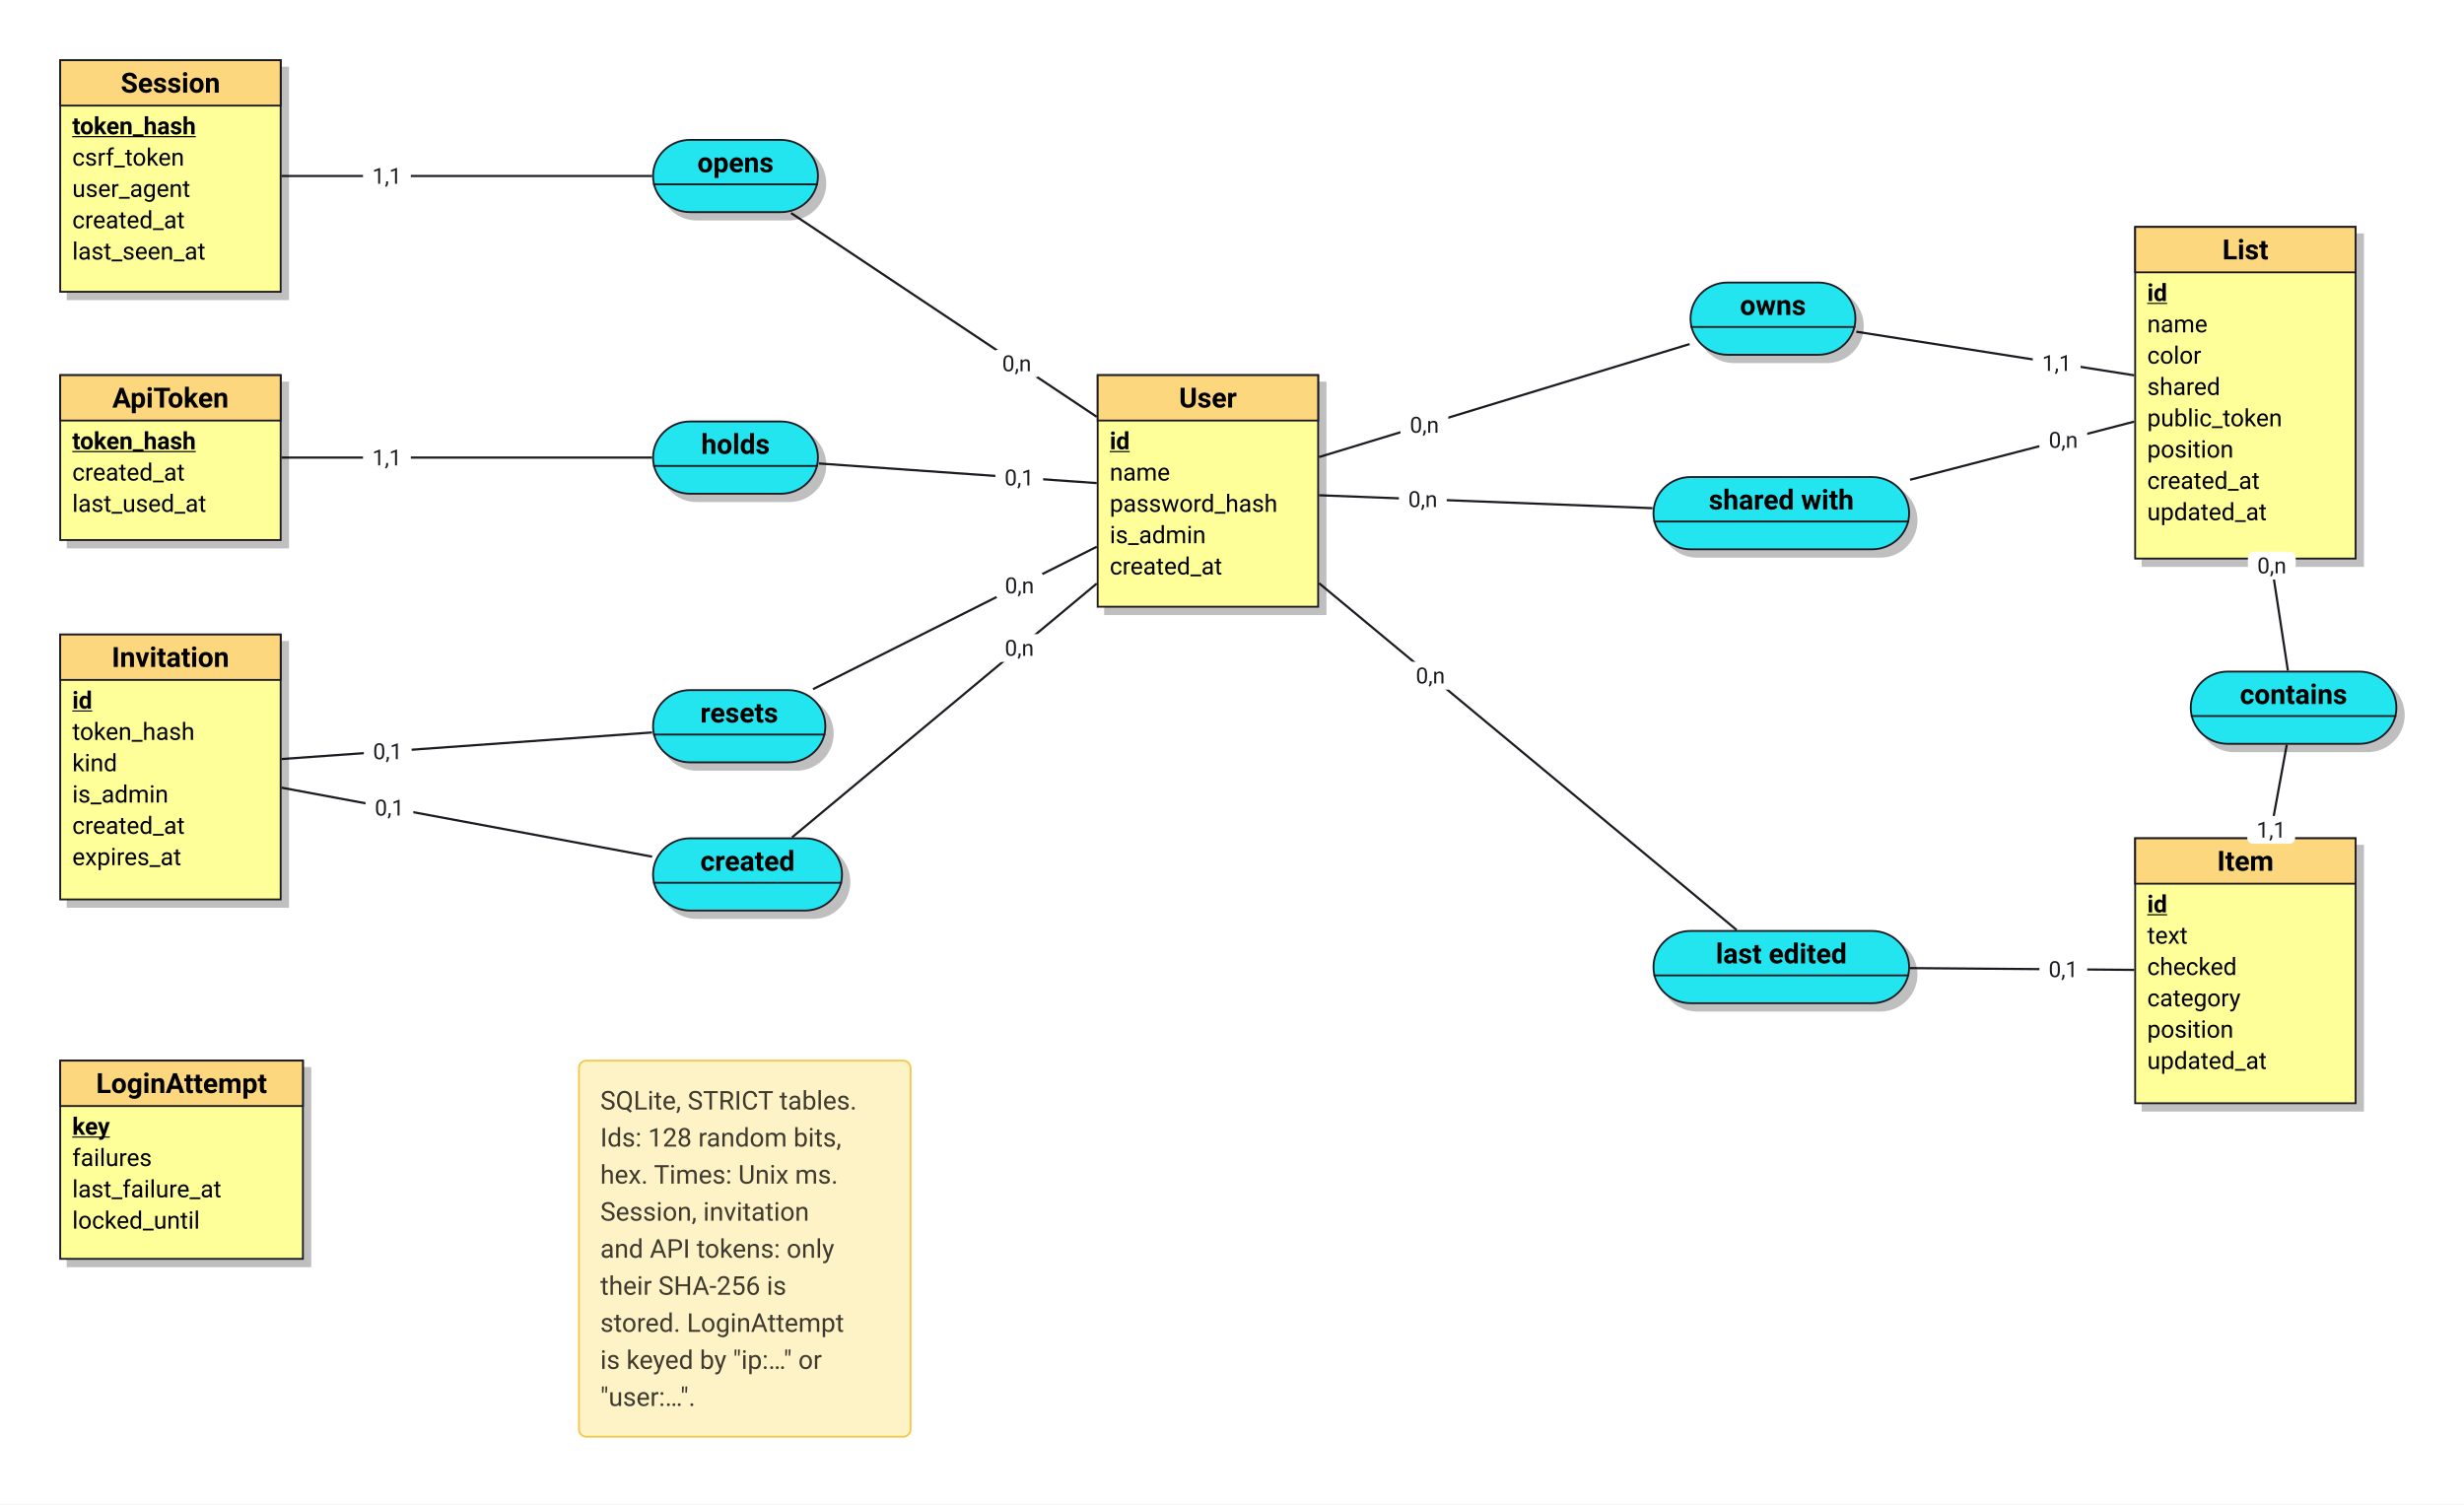
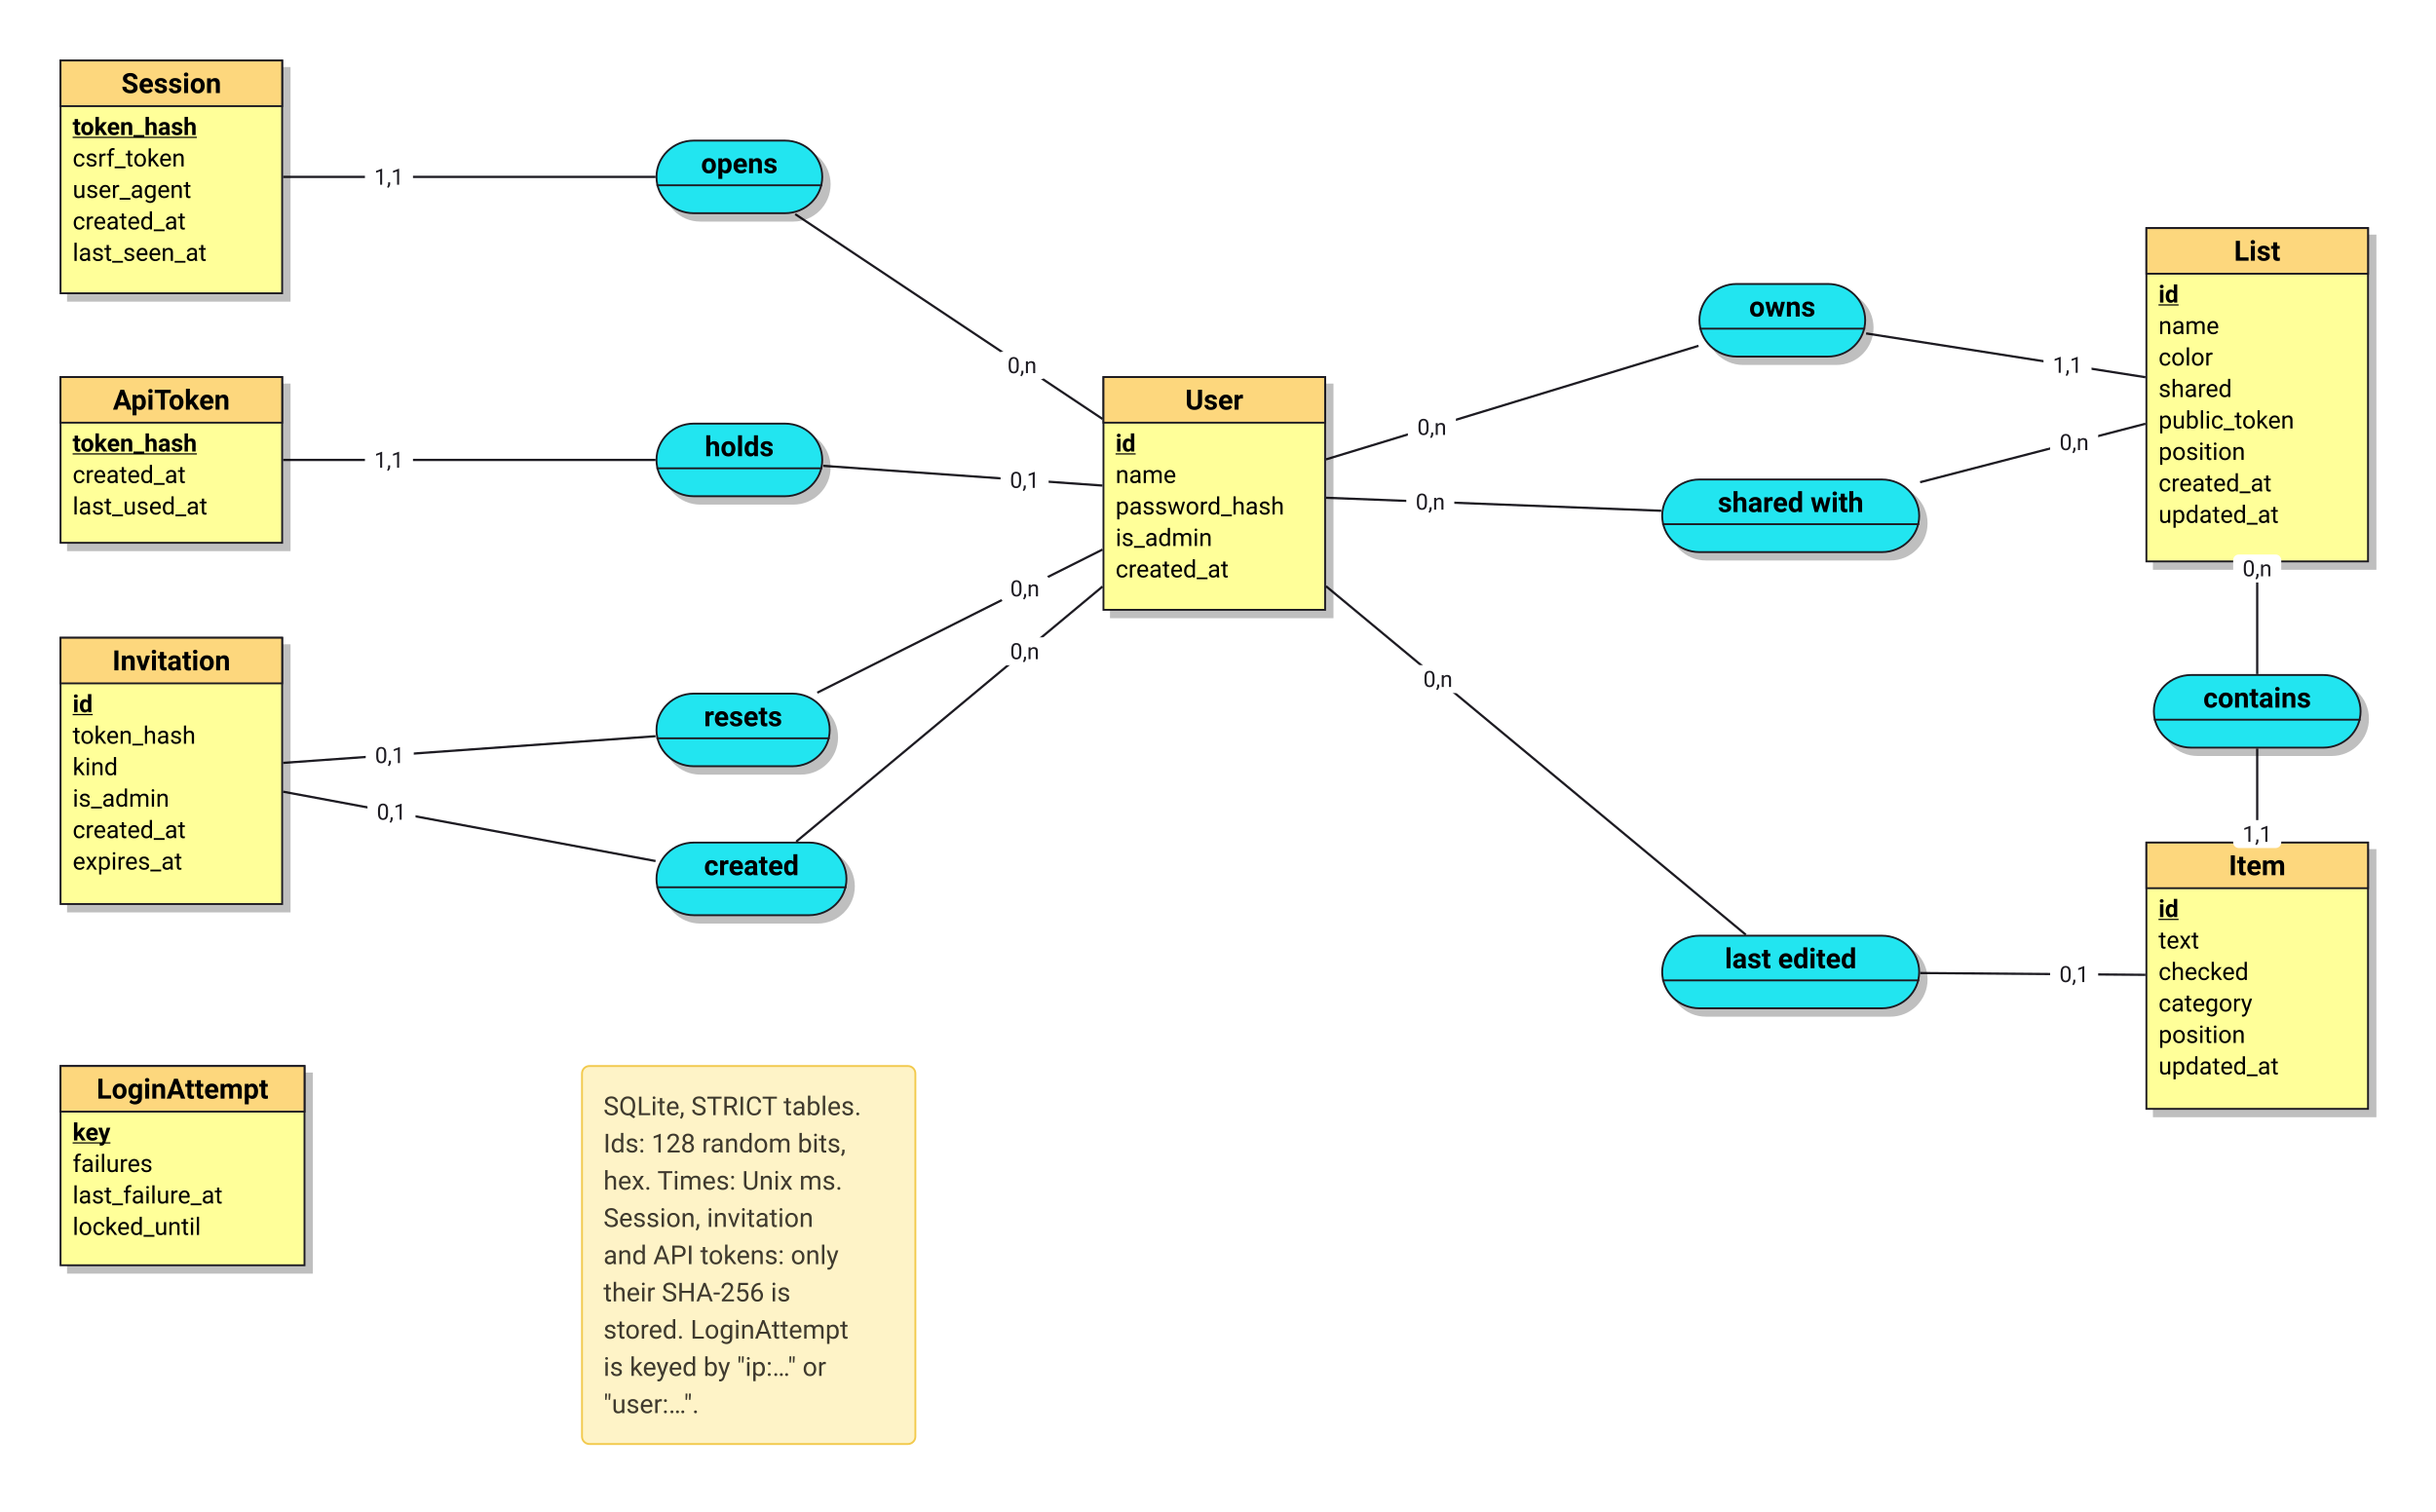
- <svg xmlns="http://www.w3.org/2000/svg" width="1330" height="812" viewBox="-32 -32 1330 812" font-family="system-ui, 'Segoe UI', Roboto, sans-serif">
-   <rect x="-32" y="-32" width="1330" height="812" fill="#fff" />
+ <svg xmlns="http://www.w3.org/2000/svg" width="1308" height="812" viewBox="-32 -32 1308 812" font-family="system-ui, 'Segoe UI', Roboto, sans-serif">
+   <rect x="-32" y="-32" width="1308" height="812" fill="#fff" />
  <path d="M 395,83 Q 492.5,148 560,193" fill="none" stroke="#1d1b22" stroke-width="1.2" />
  <path d="M 320,63 Q 212.5,63 120,63" fill="none" stroke="#1d1b22" stroke-width="1.2" />
  <path d="M 410,218.176 Q 492.5,224 560,228.765" fill="none" stroke="#1d1b22" stroke-width="1.2" />
  <path d="M 320,215 Q 212.5,215 120,215" fill="none" stroke="#1d1b22" stroke-width="1.2" />
  <path d="M 395.51,420 Q 495.75,336.5 560,282.98" fill="none" stroke="#1d1b22" stroke-width="1.2" />
  <path d="M 320,430.411 Q 215.75,411 120,393.172" fill="none" stroke="#1d1b22" stroke-width="1.2" />
  <path d="M 406.843,340 Q 493.5,296.5 560,263.119" fill="none" stroke="#1d1b22" stroke-width="1.2" />
  <path d="M 320,363.368 Q 213.5,371 120,377.7" fill="none" stroke="#1d1b22" stroke-width="1.2" />
  <path d="M 880,153.721 Q 772.5,186.5 680,214.705" fill="none" stroke="#1d1b22" stroke-width="1.2" />
  <path d="M 970,147.059 Q 1052.5,160 1120,170.588" fill="none" stroke="#1d1b22" stroke-width="1.2" />
  <path d="M 860,242.305 Q 774.75,239 680,235.326" fill="none" stroke="#1d1b22" stroke-width="1.2" />
  <path d="M 999,226.966 Q 1054.75,212.5 1120,195.569" fill="none" stroke="#1d1b22" stroke-width="1.2" />
  <path d="M 905.414,470 Q 774.75,361.5 680,282.822" fill="none" stroke="#1d1b22" stroke-width="1.2" />
  <path d="M 999,490.555 Q 1054.75,491 1120,491.521" fill="none" stroke="#1d1b22" stroke-width="1.2" />
-   <path d="M 1202.941,330 Q 1193,265 1193.765,270" fill="none" stroke="#1d1b22" stroke-width="1.2" />
-   <path d="M 1202.338,370 Q 1193,421 1193.183,420" fill="none" stroke="#1d1b22" stroke-width="1.2" />
+   <path d="M 1180,330 Q 1180,265 1180,270" fill="none" stroke="#1d1b22" stroke-width="1.2" />
+   <path d="M 1180,370 Q 1180,421 1180,420" fill="none" stroke="#1d1b22" stroke-width="1.2" />
  <rect x="564" y="174" width="120" height="126" rx="0" fill="#000" fill-opacity="0.25" />
  <rect x="560.5" y="170.5" width="119" height="125" fill="#ffff99" stroke="#1d1b22" />
  <rect x="560.5" y="170.5" width="119" height="24.5" fill="#fdd77d" stroke="#1d1b22" />
  <text x="620" y="182.75" font-size="15" font-weight="700" fill="#000" text-anchor="middle" dy="0.35em">User</text>
  <text x="567" y="205.95" font-size="13" fill="#000" dy="0.35em" text-anchor="start" font-weight="600" text-decoration="underline">id</text>
  <text x="567" y="222.85" font-size="13" fill="#000" dy="0.35em" text-anchor="start">name</text>
  <text x="567" y="239.75" font-size="13" fill="#000" dy="0.35em" text-anchor="start">password_hash</text>
  <text x="567" y="256.65" font-size="13" fill="#000" dy="0.35em" text-anchor="start">is_admin</text>
  <text x="567" y="273.55" font-size="13" fill="#000" dy="0.35em" text-anchor="start">created_at</text>
  <rect x="4" y="4" width="120" height="126" rx="0" fill="#000" fill-opacity="0.25" />
  <rect x="0.5" y="0.5" width="119" height="125" fill="#ffff99" stroke="#1d1b22" />
  <rect x="0.5" y="0.5" width="119" height="24.5" fill="#fdd77d" stroke="#1d1b22" />
  <text x="60" y="12.75" font-size="15" font-weight="700" fill="#000" text-anchor="middle" dy="0.35em">Session</text>
  <text x="7" y="35.95" font-size="13" fill="#000" dy="0.35em" text-anchor="start" font-weight="600" text-decoration="underline">token_hash</text>
  <text x="7" y="52.85" font-size="13" fill="#000" dy="0.35em" text-anchor="start">csrf_token</text>
  <text x="7" y="69.75" font-size="13" fill="#000" dy="0.35em" text-anchor="start">user_agent</text>
  <text x="7" y="86.65" font-size="13" fill="#000" dy="0.35em" text-anchor="start">created_at</text>
  <text x="7" y="103.55" font-size="13" fill="#000" dy="0.35em" text-anchor="start">last_seen_at</text>
  <rect x="4" y="174" width="120" height="90" rx="0" fill="#000" fill-opacity="0.25" />
  <rect x="0.5" y="170.5" width="119" height="89" fill="#ffff99" stroke="#1d1b22" />
  <rect x="0.5" y="170.5" width="119" height="24.5" fill="#fdd77d" stroke="#1d1b22" />
  <text x="60" y="182.75" font-size="15" font-weight="700" fill="#000" text-anchor="middle" dy="0.35em">ApiToken</text>
  <text x="7" y="205.95" font-size="13" fill="#000" dy="0.35em" text-anchor="start" font-weight="600" text-decoration="underline">token_hash</text>
  <text x="7" y="222.85" font-size="13" fill="#000" dy="0.35em" text-anchor="start">created_at</text>
  <text x="7" y="239.75" font-size="13" fill="#000" dy="0.35em" text-anchor="start">last_used_at</text>
  <rect x="4" y="314" width="120" height="144" rx="0" fill="#000" fill-opacity="0.25" />
  <rect x="0.5" y="310.5" width="119" height="143" fill="#ffff99" stroke="#1d1b22" />
  <rect x="0.5" y="310.5" width="119" height="24.5" fill="#fdd77d" stroke="#1d1b22" />
  <text x="60" y="322.75" font-size="15" font-weight="700" fill="#000" text-anchor="middle" dy="0.35em">Invitation</text>
  <text x="7" y="345.95" font-size="13" fill="#000" dy="0.35em" text-anchor="start" font-weight="600" text-decoration="underline">id</text>
  <text x="7" y="362.85" font-size="13" fill="#000" dy="0.35em" text-anchor="start">token_hash</text>
  <text x="7" y="379.75" font-size="13" fill="#000" dy="0.35em" text-anchor="start">kind</text>
  <text x="7" y="396.65" font-size="13" fill="#000" dy="0.35em" text-anchor="start">is_admin</text>
  <text x="7" y="413.55" font-size="13" fill="#000" dy="0.35em" text-anchor="start">created_at</text>
  <text x="7" y="430.45" font-size="13" fill="#000" dy="0.35em" text-anchor="start">expires_at</text>
  <rect x="1124" y="94" width="120" height="180" rx="0" fill="#000" fill-opacity="0.25" />
  <rect x="1120.5" y="90.5" width="119" height="179" fill="#ffff99" stroke="#1d1b22" />
  <rect x="1120.5" y="90.5" width="119" height="24.5" fill="#fdd77d" stroke="#1d1b22" />
  <text x="1180" y="102.75" font-size="15" font-weight="700" fill="#000" text-anchor="middle" dy="0.35em">List</text>
  <text x="1127" y="125.95" font-size="13" fill="#000" dy="0.35em" text-anchor="start" font-weight="600" text-decoration="underline">id</text>
  <text x="1127" y="142.85" font-size="13" fill="#000" dy="0.35em" text-anchor="start">name</text>
  <text x="1127" y="159.75" font-size="13" fill="#000" dy="0.35em" text-anchor="start">color</text>
  <text x="1127" y="176.65" font-size="13" fill="#000" dy="0.35em" text-anchor="start">shared</text>
  <text x="1127" y="193.55" font-size="13" fill="#000" dy="0.35em" text-anchor="start">public_token</text>
  <text x="1127" y="210.45" font-size="13" fill="#000" dy="0.35em" text-anchor="start">position</text>
  <text x="1127" y="227.35" font-size="13" fill="#000" dy="0.35em" text-anchor="start">created_at</text>
  <text x="1127" y="244.25" font-size="13" fill="#000" dy="0.35em" text-anchor="start">updated_at</text>
  <rect x="1124" y="424" width="120" height="144" rx="0" fill="#000" fill-opacity="0.25" />
  <rect x="1120.5" y="420.5" width="119" height="143" fill="#ffff99" stroke="#1d1b22" />
  <rect x="1120.5" y="420.5" width="119" height="24.5" fill="#fdd77d" stroke="#1d1b22" />
  <text x="1180" y="432.75" font-size="15" font-weight="700" fill="#000" text-anchor="middle" dy="0.35em">Item</text>
  <text x="1127" y="455.95" font-size="13" fill="#000" dy="0.35em" text-anchor="start" font-weight="600" text-decoration="underline">id</text>
  <text x="1127" y="472.85" font-size="13" fill="#000" dy="0.35em" text-anchor="start">text</text>
  <text x="1127" y="489.75" font-size="13" fill="#000" dy="0.35em" text-anchor="start">checked</text>
  <text x="1127" y="506.65" font-size="13" fill="#000" dy="0.35em" text-anchor="start">category</text>
  <text x="1127" y="523.55" font-size="13" fill="#000" dy="0.35em" text-anchor="start">position</text>
  <text x="1127" y="540.45" font-size="13" fill="#000" dy="0.35em" text-anchor="start">updated_at</text>
  <rect x="4" y="544" width="132" height="108" rx="0" fill="#000" fill-opacity="0.25" />
  <rect x="0.5" y="540.5" width="131" height="107" fill="#ffff99" stroke="#1d1b22" />
  <rect x="0.5" y="540.5" width="131" height="24.5" fill="#fdd77d" stroke="#1d1b22" />
  <text x="66" y="552.75" font-size="15" font-weight="700" fill="#000" text-anchor="middle" dy="0.35em">LoginAttempt</text>
  <text x="7" y="575.95" font-size="13" fill="#000" dy="0.35em" text-anchor="start" font-weight="600" text-decoration="underline">key</text>
  <text x="7" y="592.85" font-size="13" fill="#000" dy="0.35em" text-anchor="start">failures</text>
  <text x="7" y="609.75" font-size="13" fill="#000" dy="0.35em" text-anchor="start">last_failure_at</text>
  <text x="7" y="626.65" font-size="13" fill="#000" dy="0.35em" text-anchor="start">locked_until</text>
  <rect x="324" y="47" width="90" height="40" rx="20" fill="#000" fill-opacity="0.25" />
  <rect x="320.5" y="43.5" width="89" height="39" rx="20" fill="#22e5f0" stroke="#1d1b22" />
  <path d="M 320.5,67.5 L 409.5,67.5" stroke="#1d1b22" />
  <text x="365" y="55.75" font-size="15" font-weight="700" fill="#000" text-anchor="middle" dy="0.35em">opens</text>
  <rect x="324" y="199" width="90" height="40" rx="20" fill="#000" fill-opacity="0.25" />
  <rect x="320.5" y="195.5" width="89" height="39" rx="20" fill="#22e5f0" stroke="#1d1b22" />
  <path d="M 320.5,219.5 L 409.5,219.5" stroke="#1d1b22" />
  <text x="365" y="207.75" font-size="15" font-weight="700" fill="#000" text-anchor="middle" dy="0.35em">holds</text>
  <rect x="324" y="424" width="103" height="40" rx="20" fill="#000" fill-opacity="0.25" />
  <rect x="320.5" y="420.5" width="102" height="39" rx="20" fill="#22e5f0" stroke="#1d1b22" />
  <path d="M 320.5,444.5 L 422.5,444.5" stroke="#1d1b22" />
  <text x="371.5" y="432.75" font-size="15" font-weight="700" fill="#000" text-anchor="middle" dy="0.35em">created</text>
  <rect x="324" y="344" width="94" height="40" rx="20" fill="#000" fill-opacity="0.25" />
  <rect x="320.5" y="340.5" width="93" height="39" rx="20" fill="#22e5f0" stroke="#1d1b22" />
  <path d="M 320.5,364.5 L 413.5,364.5" stroke="#1d1b22" />
  <text x="367" y="352.75" font-size="15" font-weight="700" fill="#000" text-anchor="middle" dy="0.35em">resets</text>
  <rect x="884" y="124" width="90" height="40" rx="20" fill="#000" fill-opacity="0.25" />
  <rect x="880.5" y="120.5" width="89" height="39" rx="20" fill="#22e5f0" stroke="#1d1b22" />
  <path d="M 880.5,144.5 L 969.5,144.5" stroke="#1d1b22" />
  <text x="925" y="132.75" font-size="15" font-weight="700" fill="#000" text-anchor="middle" dy="0.35em">owns</text>
  <rect x="864" y="229" width="139" height="40" rx="20" fill="#000" fill-opacity="0.25" />
  <rect x="860.5" y="225.5" width="138" height="39" rx="20" fill="#22e5f0" stroke="#1d1b22" />
  <path d="M 860.5,249.5 L 998.5,249.5" stroke="#1d1b22" />
  <text x="929.5" y="237.75" font-size="15" font-weight="700" fill="#000" text-anchor="middle" dy="0.35em">shared with</text>
  <rect x="864" y="474" width="139" height="40" rx="20" fill="#000" fill-opacity="0.25" />
  <rect x="860.5" y="470.5" width="138" height="39" rx="20" fill="#22e5f0" stroke="#1d1b22" />
  <path d="M 860.5,494.5 L 998.5,494.5" stroke="#1d1b22" />
  <text x="929.5" y="482.75" font-size="15" font-weight="700" fill="#000" text-anchor="middle" dy="0.35em">last edited</text>
-   <rect x="1154" y="334" width="112" height="40" rx="20" fill="#000" fill-opacity="0.25" />
-   <rect x="1150.5" y="330.5" width="111" height="39" rx="20" fill="#22e5f0" stroke="#1d1b22" />
-   <path d="M 1150.5,354.5 L 1261.5,354.5" stroke="#1d1b22" />
-   <text x="1206" y="342.75" font-size="15" font-weight="700" fill="#000" text-anchor="middle" dy="0.35em">contains</text>
+   <rect x="1128" y="334" width="112" height="40" rx="20" fill="#000" fill-opacity="0.25" />
+   <rect x="1124.5" y="330.5" width="111" height="39" rx="20" fill="#22e5f0" stroke="#1d1b22" />
+   <path d="M 1124.5,354.5 L 1235.5,354.5" stroke="#1d1b22" />
+   <text x="1180" y="342.75" font-size="15" font-weight="700" fill="#000" text-anchor="middle" dy="0.35em">contains</text>
  <rect x="280.5" y="540.5" width="179" height="203" rx="4" fill="#fef3c7" stroke="#f2c94c" />
  <text x="292" y="562" font-size="14" fill="#3f3a2e" dy="0.35em">SQLite, STRICT tables.</text>
  <text x="292" y="582" font-size="14" fill="#3f3a2e" dy="0.35em">Ids: 128 random bits,</text>
  <text x="292" y="602" font-size="14" fill="#3f3a2e" dy="0.35em">hex. Times: Unix ms.</text>
  <text x="292" y="622" font-size="14" fill="#3f3a2e" dy="0.35em">Session, invitation</text>
  <text x="292" y="642" font-size="14" fill="#3f3a2e" dy="0.35em">and API tokens: only</text>
  <text x="292" y="662" font-size="14" fill="#3f3a2e" dy="0.35em">their SHA-256 is</text>
  <text x="292" y="682" font-size="14" fill="#3f3a2e" dy="0.35em">stored. LoginAttempt</text>
  <text x="292" y="702" font-size="14" fill="#3f3a2e" dy="0.35em">is keyed by "ip:…" or</text>
  <text x="292" y="722" font-size="14" fill="#3f3a2e" dy="0.35em">"user:…".</text>
  <rect x="503.9" y="156.7" width="25.8" height="15" rx="3" fill="#fff" />
  <text x="516.8" y="164.2" font-size="12" fill="#1d1b22" text-anchor="middle" dy="0.35em">0,n</text>
  <rect x="163.95" y="55.5" width="25.8" height="15" rx="3" fill="#fff" />
  <text x="176.85" y="63" font-size="12" fill="#1d1b22" text-anchor="middle" dy="0.35em">1,1</text>
  <rect x="505.25" y="218.311" width="25.8" height="15" rx="3" fill="#fff" />
  <text x="518.15" y="225.811" font-size="12" fill="#1d1b22" text-anchor="middle" dy="0.35em">0,1</text>
  <rect x="163.95" y="207.5" width="25.8" height="15" rx="3" fill="#fff" />
  <text x="176.85" y="215" font-size="12" fill="#1d1b22" text-anchor="middle" dy="0.35em">1,1</text>
  <rect x="505.311" y="310.29" width="25.8" height="15" rx="3" fill="#fff" />
  <text x="518.211" y="317.79" font-size="12" fill="#1d1b22" text-anchor="middle" dy="0.35em">0,n</text>
  <rect x="165.315" y="396.511" width="25.8" height="15" rx="3" fill="#fff" />
  <text x="178.215" y="404.011" font-size="12" fill="#1d1b22" text-anchor="middle" dy="0.35em">0,1</text>
  <rect x="505.386" y="276.558" width="25.8" height="15" rx="3" fill="#fff" />
  <text x="518.286" y="284.058" font-size="12" fill="#1d1b22" text-anchor="middle" dy="0.35em">0,n</text>
  <rect x="164.37" y="366.096" width="25.8" height="15" rx="3" fill="#fff" />
  <text x="177.27" y="373.596" font-size="12" fill="#1d1b22" text-anchor="middle" dy="0.35em">0,1</text>
  <rect x="723.95" y="189.87" width="25.8" height="15" rx="3" fill="#fff" />
  <text x="736.85" y="197.37" font-size="12" fill="#1d1b22" text-anchor="middle" dy="0.35em">0,n</text>
  <rect x="1065.25" y="156.524" width="25.8" height="15" rx="3" fill="#fff" />
  <text x="1078.15" y="164.024" font-size="12" fill="#1d1b22" text-anchor="middle" dy="0.35em">1,1</text>
  <rect x="723.095" y="229.997" width="25.8" height="15" rx="3" fill="#fff" />
  <text x="735.995" y="237.497" font-size="12" fill="#1d1b22" text-anchor="middle" dy="0.35em">0,n</text>
  <rect x="1068.805" y="198.006" width="25.8" height="15" rx="3" fill="#fff" />
  <text x="1081.705" y="205.506" font-size="12" fill="#1d1b22" text-anchor="middle" dy="0.35em">0,n</text>
  <rect x="727.182" y="325.213" width="25.8" height="15" rx="3" fill="#fff" />
  <text x="740.082" y="332.713" font-size="12" fill="#1d1b22" text-anchor="middle" dy="0.35em">0,n</text>
  <rect x="1068.805" y="483.715" width="25.8" height="15" rx="3" fill="#fff" />
  <text x="1081.705" y="491.215" font-size="12" fill="#1d1b22" text-anchor="middle" dy="0.35em">0,1</text>
-   <rect x="1181.369" y="265.8" width="25.8" height="15" rx="3" fill="#fff" />
-   <text x="1194.269" y="273.3" font-size="12" fill="#1d1b22" text-anchor="middle" dy="0.35em">0,n</text>
-   <rect x="1181.03" y="408.42" width="25.8" height="15" rx="3" fill="#fff" />
-   <text x="1193.93" y="415.92" font-size="12" fill="#1d1b22" text-anchor="middle" dy="0.35em">1,1</text>
+   <rect x="1167.1" y="265.8" width="25.8" height="15" rx="3" fill="#fff" />
+   <text x="1180" y="273.3" font-size="12" fill="#1d1b22" text-anchor="middle" dy="0.35em">0,n</text>
+   <rect x="1167.1" y="408.42" width="25.8" height="15" rx="3" fill="#fff" />
+   <text x="1180" y="415.92" font-size="12" fill="#1d1b22" text-anchor="middle" dy="0.35em">1,1</text>
</svg>
